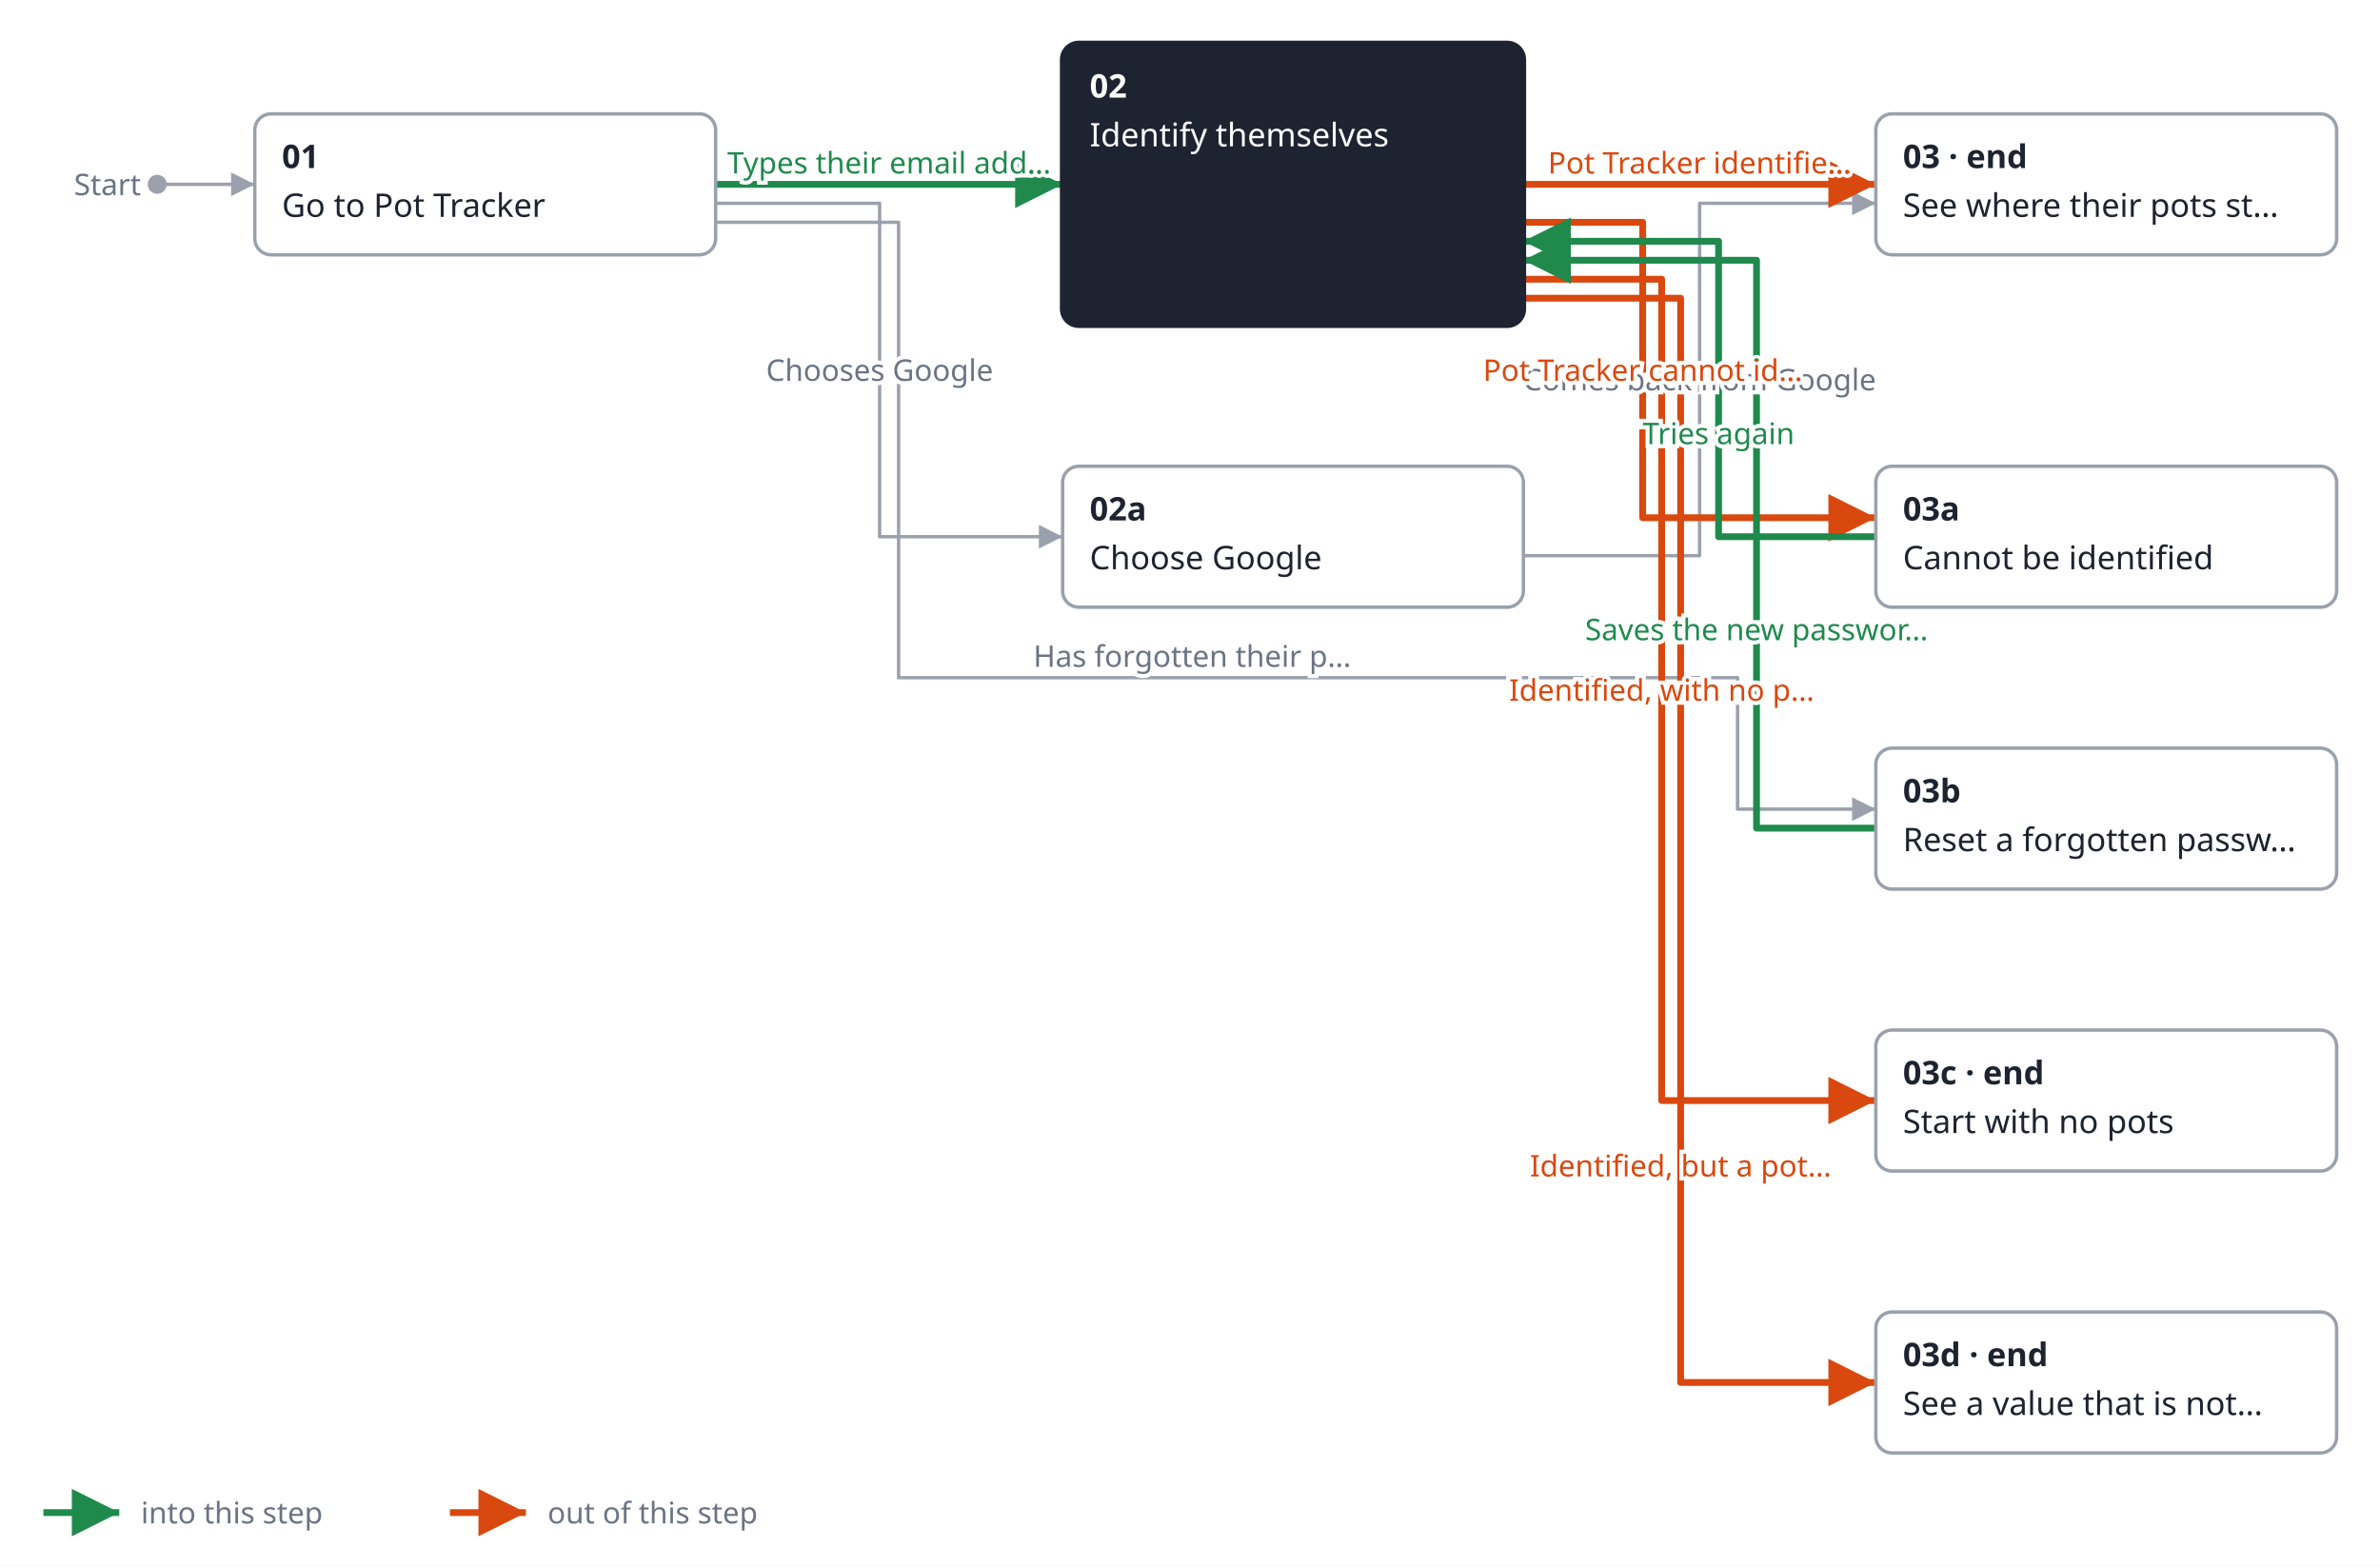
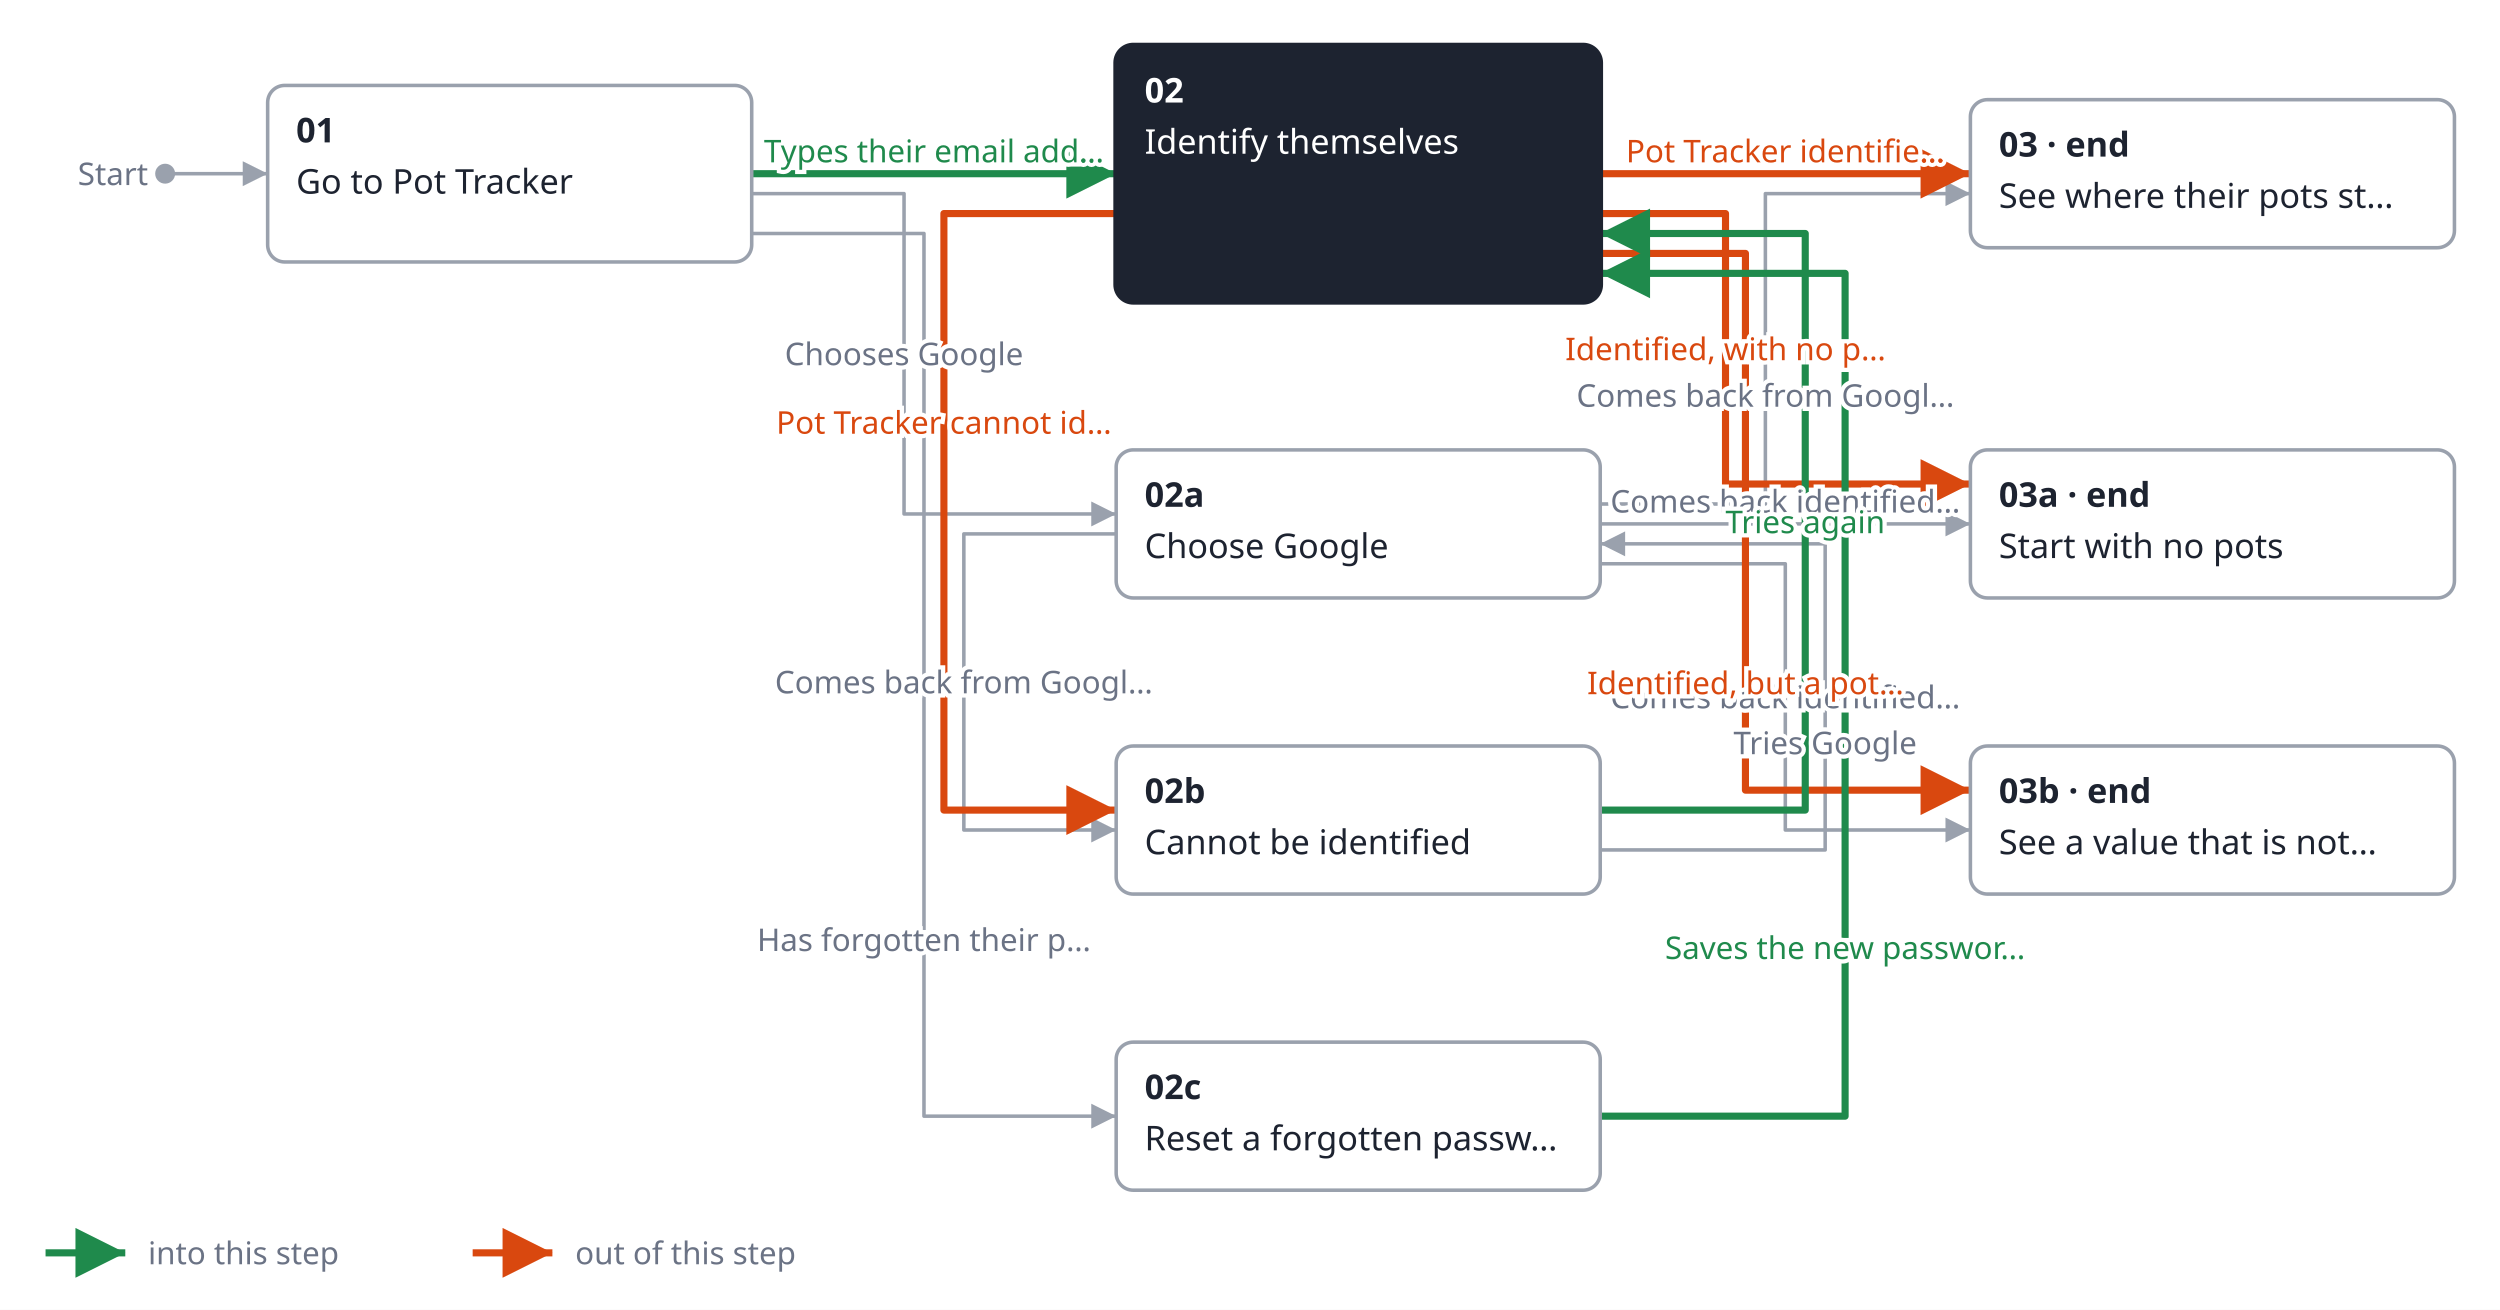
- <svg xmlns="http://www.w3.org/2000/svg" width="878" height="578" viewBox="0 0 878 578" font-family="sans-serif">
+ <svg xmlns="http://www.w3.org/2000/svg" width="878" height="460" viewBox="0 0 878 460" font-family="sans-serif">
  <defs>
    <marker id="arrow-in" viewBox="0 0 10 10" refX="10" refY="5" markerWidth="7" markerHeight="7" orient="auto-start-reverse">
      <path d="M0,0 L10,5 L0,10 z" fill="#1f8a4c" />
    </marker>
    <marker id="arrow-out" viewBox="0 0 10 10" refX="10" refY="5" markerWidth="7" markerHeight="7" orient="auto-start-reverse">
      <path d="M0,0 L10,5 L0,10 z" fill="#d9480f" />
    </marker>
    <marker id="arrow-line" viewBox="0 0 10 10" refX="10" refY="5" markerWidth="7" markerHeight="7" orient="auto-start-reverse">
      <path d="M0,0 L10,5 L0,10 z" fill="#9aa1ad" />
    </marker>
  </defs>
-   <rect width="878" height="578" fill="#ffffff" />
+   <rect width="878" height="460" fill="#ffffff" />
  <g transform="translate(-34,-36)">
-     <path d="M298,111 L358.5,111 L358.5,234 L426,234" fill="none" stroke="#9aa1ad" stroke-width="1.25" stroke-linejoin="round" marker-end="url(#arrow-line)" />
-     <path d="M298,118 L365.5,118 L365.5,286 L675,286 L675,334.5 L726,334.5" fill="none" stroke="#9aa1ad" stroke-width="1.25" stroke-linejoin="round" marker-end="url(#arrow-line)" />
-     <path d="M596,241 L661,241 L661,111 L726,111" fill="none" stroke="#9aa1ad" stroke-width="1.25" stroke-linejoin="round" marker-end="url(#arrow-line)" />
-     <path d="M298,104 L426,104" fill="none" stroke="#1f8a4c" stroke-width="2.5" stroke-linejoin="round" marker-end="url(#arrow-in)" />
-     <path d="M596,104 L726,104" fill="none" stroke="#d9480f" stroke-width="2.5" stroke-linejoin="round" marker-end="url(#arrow-out)" />
-     <path d="M596,118 L640,118 L640,227 L726,227" fill="none" stroke="#d9480f" stroke-width="2.5" stroke-linejoin="round" marker-end="url(#arrow-out)" />
-     <path d="M596,139 L647,139 L647,442 L726,442" fill="none" stroke="#d9480f" stroke-width="2.5" stroke-linejoin="round" marker-end="url(#arrow-out)" />
-     <path d="M596,146 L654,146 L654,546 L726,546" fill="none" stroke="#d9480f" stroke-width="2.5" stroke-linejoin="round" marker-end="url(#arrow-out)" />
-     <path d="M726,234 L668,234 L668,125 L596,125" fill="none" stroke="#1f8a4c" stroke-width="2.5" stroke-linejoin="round" marker-end="url(#arrow-in)" />
-     <path d="M726,341.5 L682,341.5 L682,132 L596,132" fill="none" stroke="#1f8a4c" stroke-width="2.5" stroke-linejoin="round" marker-end="url(#arrow-in)" />
-     <circle cx="92" cy="104" r="3.5" fill="#9aa1ad" />
-     <path d="M92,104 L128,104" fill="none" stroke="#9aa1ad" stroke-width="1.25" marker-end="url(#arrow-line)" />
-     <rect x="128" y="78" width="170" height="52" rx="6" fill="#ffffff" stroke="#9aa1ad" stroke-width="1.25" />
-     <text x="138" y="98" font-size="12" font-weight="bold" fill="#1d2330">01</text>
-     <text x="138" y="116" font-size="12" fill="#1d2330">Go to Pot Tracker</text>
-     <rect x="426" y="52" width="170" height="104" rx="6" fill="#1d2330" stroke="#1d2330" stroke-width="2" />
+     <path d="M298,104 L351.5,104 L351.5,216.5 L426,216.5" fill="none" stroke="#9aa1ad" stroke-width="1.25" stroke-linejoin="round" marker-end="url(#arrow-line)" />
+     <path d="M298,118 L358.5,118 L358.5,428 L426,428" fill="none" stroke="#9aa1ad" stroke-width="1.25" stroke-linejoin="round" marker-end="url(#arrow-line)" />
+     <path d="M596,213 L654,213 L654,104 L726,104" fill="none" stroke="#9aa1ad" stroke-width="1.25" stroke-linejoin="round" marker-end="url(#arrow-line)" />
+     <path d="M426,223.5 L372.5,223.5 L372.5,327.5 L426,327.5" fill="none" stroke="#9aa1ad" stroke-width="1.25" stroke-linejoin="round" marker-end="url(#arrow-line)" />
+     <path d="M596,220 L726,220" fill="none" stroke="#9aa1ad" stroke-width="1.25" stroke-linejoin="round" marker-end="url(#arrow-line)" />
+     <path d="M596,234 L661,234 L661,327.5 L726,327.5" fill="none" stroke="#9aa1ad" stroke-width="1.25" stroke-linejoin="round" marker-end="url(#arrow-line)" />
+     <path d="M596,334.5 L675,334.5 L675,227 L596,227" fill="none" stroke="#9aa1ad" stroke-width="1.25" stroke-linejoin="round" marker-end="url(#arrow-line)" />
+     <path d="M298,97 L426,97" fill="none" stroke="#1f8a4c" stroke-width="2.5" stroke-linejoin="round" marker-end="url(#arrow-in)" />
+     <path d="M596,97 L726,97" fill="none" stroke="#d9480f" stroke-width="2.5" stroke-linejoin="round" marker-end="url(#arrow-out)" />
+     <path d="M426,111 L365.5,111 L365.5,320.5 L426,320.5" fill="none" stroke="#d9480f" stroke-width="2.5" stroke-linejoin="round" marker-end="url(#arrow-out)" />
+     <path d="M596,111 L640,111 L640,206 L726,206" fill="none" stroke="#d9480f" stroke-width="2.5" stroke-linejoin="round" marker-end="url(#arrow-out)" />
+     <path d="M596,125 L647,125 L647,313.5 L726,313.5" fill="none" stroke="#d9480f" stroke-width="2.5" stroke-linejoin="round" marker-end="url(#arrow-out)" />
+     <path d="M596,320.5 L668,320.5 L668,118 L596,118" fill="none" stroke="#1f8a4c" stroke-width="2.5" stroke-linejoin="round" marker-end="url(#arrow-in)" />
+     <path d="M596,428 L682,428 L682,132 L596,132" fill="none" stroke="#1f8a4c" stroke-width="2.5" stroke-linejoin="round" marker-end="url(#arrow-in)" />
+     <circle cx="92" cy="97" r="3.5" fill="#9aa1ad" />
+     <path d="M92,97 L128,97" fill="none" stroke="#9aa1ad" stroke-width="1.25" marker-end="url(#arrow-line)" />
+     <rect x="128" y="66" width="170" height="62" rx="6" fill="#ffffff" stroke="#9aa1ad" stroke-width="1.25" />
+     <text x="138" y="86" font-size="12" font-weight="bold" fill="#1d2330">01</text>
+     <text x="138" y="104" font-size="12" fill="#1d2330">Go to Pot Tracker</text>
+     <rect x="426" y="52" width="170" height="90" rx="6" fill="#1d2330" stroke="#1d2330" stroke-width="2" />
    <text x="436" y="72" font-size="12" font-weight="bold" fill="#ffffff">02</text>
    <text x="436" y="90" font-size="12" fill="#ffffff">Identify themselves</text>
-     <rect x="426" y="208" width="170" height="52" rx="6" fill="#ffffff" stroke="#9aa1ad" stroke-width="1.25" />
-     <text x="436" y="228" font-size="12" font-weight="bold" fill="#1d2330">02a</text>
-     <text x="436" y="246" font-size="12" fill="#1d2330">Choose Google</text>
-     <rect x="726" y="78" width="170" height="52" rx="6" fill="#ffffff" stroke="#9aa1ad" stroke-width="1.25" />
-     <text x="736" y="98" font-size="12" font-weight="bold" fill="#1d2330">03 · end</text>
-     <text x="736" y="116" font-size="12" fill="#1d2330">See where their pots st…</text>
-     <rect x="726" y="208" width="170" height="52" rx="6" fill="#ffffff" stroke="#9aa1ad" stroke-width="1.25" />
-     <text x="736" y="228" font-size="12" font-weight="bold" fill="#1d2330">03a</text>
-     <text x="736" y="246" font-size="12" fill="#1d2330">Cannot be identified</text>
-     <rect x="726" y="312" width="170" height="52" rx="6" fill="#ffffff" stroke="#9aa1ad" stroke-width="1.25" />
-     <text x="736" y="332" font-size="12" font-weight="bold" fill="#1d2330">03b</text>
-     <text x="736" y="350" font-size="12" fill="#1d2330">Reset a forgotten passw…</text>
-     <rect x="726" y="416" width="170" height="52" rx="6" fill="#ffffff" stroke="#9aa1ad" stroke-width="1.25" />
-     <text x="736" y="436" font-size="12" font-weight="bold" fill="#1d2330">03c · end</text>
-     <text x="736" y="454" font-size="12" fill="#1d2330">Start with no pots</text>
-     <rect x="726" y="520" width="170" height="52" rx="6" fill="#ffffff" stroke="#9aa1ad" stroke-width="1.25" />
-     <text x="736" y="540" font-size="12" font-weight="bold" fill="#1d2330">03d · end</text>
-     <text x="736" y="558" font-size="12" fill="#1d2330">See a value that is not…</text>
-     <text x="358.5" y="176.5" font-size="11" text-anchor="middle" fill="#6b7385" stroke="#ffffff" stroke-width="3" paint-order="stroke">Chooses Google</text>
-     <text x="473.825" y="282" font-size="11" text-anchor="middle" fill="#6b7385" stroke="#ffffff" stroke-width="3" paint-order="stroke">Has forgotten their p…</text>
-     <text x="661" y="180" font-size="11" text-anchor="middle" fill="#6b7385" stroke="#ffffff" stroke-width="3" paint-order="stroke">Comes back from Google</text>
-     <text x="362" y="100" font-size="11" text-anchor="middle" fill="#1f8a4c" stroke="#ffffff" stroke-width="3" paint-order="stroke">Types their email add…</text>
-     <text x="661" y="100" font-size="11" text-anchor="middle" fill="#d9480f" stroke="#ffffff" stroke-width="3" paint-order="stroke">Pot Tracker identifie…</text>
-     <text x="640" y="176.5" font-size="11" text-anchor="middle" fill="#d9480f" stroke="#ffffff" stroke-width="3" paint-order="stroke">Pot Tracker cannot id…</text>
-     <text x="647" y="294.5" font-size="11" text-anchor="middle" fill="#d9480f" stroke="#ffffff" stroke-width="3" paint-order="stroke">Identified, with no p…</text>
-     <text x="654" y="470" font-size="11" text-anchor="middle" fill="#d9480f" stroke="#ffffff" stroke-width="3" paint-order="stroke">Identified, but a pot…</text>
-     <text x="668" y="199.85" font-size="11" text-anchor="middle" fill="#1f8a4c" stroke="#ffffff" stroke-width="3" paint-order="stroke">Tries again</text>
-     <text x="682" y="272.175" font-size="11" text-anchor="middle" fill="#1f8a4c" stroke="#ffffff" stroke-width="3" paint-order="stroke">Saves the new passwor…</text>
-     <text x="86" y="108" font-size="11" text-anchor="end" fill="#6b7385" stroke="#ffffff" stroke-width="3" paint-order="stroke">Start</text>
+     <rect x="426" y="194" width="170" height="52" rx="6" fill="#ffffff" stroke="#9aa1ad" stroke-width="1.25" />
+     <text x="436" y="214" font-size="12" font-weight="bold" fill="#1d2330">02a</text>
+     <text x="436" y="232" font-size="12" fill="#1d2330">Choose Google</text>
+     <rect x="426" y="298" width="170" height="52" rx="6" fill="#ffffff" stroke="#9aa1ad" stroke-width="1.25" />
+     <text x="436" y="318" font-size="12" font-weight="bold" fill="#1d2330">02b</text>
+     <text x="436" y="336" font-size="12" fill="#1d2330">Cannot be identified</text>
+     <rect x="426" y="402" width="170" height="52" rx="6" fill="#ffffff" stroke="#9aa1ad" stroke-width="1.25" />
+     <text x="436" y="422" font-size="12" font-weight="bold" fill="#1d2330">02c</text>
+     <text x="436" y="440" font-size="12" fill="#1d2330">Reset a forgotten passw…</text>
+     <rect x="726" y="71" width="170" height="52" rx="6" fill="#ffffff" stroke="#9aa1ad" stroke-width="1.25" />
+     <text x="736" y="91" font-size="12" font-weight="bold" fill="#1d2330">03 · end</text>
+     <text x="736" y="109" font-size="12" fill="#1d2330">See where their pots st…</text>
+     <rect x="726" y="194" width="170" height="52" rx="6" fill="#ffffff" stroke="#9aa1ad" stroke-width="1.25" />
+     <text x="736" y="214" font-size="12" font-weight="bold" fill="#1d2330">03a · end</text>
+     <text x="736" y="232" font-size="12" fill="#1d2330">Start with no pots</text>
+     <rect x="726" y="298" width="170" height="52" rx="6" fill="#ffffff" stroke="#9aa1ad" stroke-width="1.25" />
+     <text x="736" y="318" font-size="12" font-weight="bold" fill="#1d2330">03b · end</text>
+     <text x="736" y="336" font-size="12" fill="#1d2330">See a value that is not…</text>
+     <text x="351.5" y="164.25" font-size="11" text-anchor="middle" fill="#6b7385" stroke="#ffffff" stroke-width="3" paint-order="stroke">Chooses Google</text>
+     <text x="358.5" y="370" font-size="11" text-anchor="middle" fill="#6b7385" stroke="#ffffff" stroke-width="3" paint-order="stroke">Has forgotten their p…</text>
+     <text x="654" y="178.85" font-size="11" text-anchor="middle" fill="#6b7385" stroke="#ffffff" stroke-width="3" paint-order="stroke">Comes back from Googl…</text>
+     <text x="372.5" y="279.5" font-size="11" text-anchor="middle" fill="#6b7385" stroke="#ffffff" stroke-width="3" paint-order="stroke">Comes back from Googl…</text>
+     <text x="661" y="216" font-size="11" text-anchor="middle" fill="#6b7385" stroke="#ffffff" stroke-width="3" paint-order="stroke">Comes back identified…</text>
+     <text x="661" y="284.75" font-size="11" text-anchor="middle" fill="#6b7385" stroke="#ffffff" stroke-width="3" paint-order="stroke">Comes back identified…</text>
+     <text x="675" y="300.875" font-size="11" text-anchor="middle" fill="#6b7385" stroke="#ffffff" stroke-width="3" paint-order="stroke">Tries Google</text>
+     <text x="362" y="93" font-size="11" text-anchor="middle" fill="#1f8a4c" stroke="#ffffff" stroke-width="3" paint-order="stroke">Types their email add…</text>
+     <text x="661" y="93" font-size="11" text-anchor="middle" fill="#d9480f" stroke="#ffffff" stroke-width="3" paint-order="stroke">Pot Tracker identifie…</text>
+     <text x="365.5" y="188.325" font-size="11" text-anchor="middle" fill="#d9480f" stroke="#ffffff" stroke-width="3" paint-order="stroke">Pot Tracker cannot id…</text>
+     <text x="640" y="162.5" font-size="11" text-anchor="middle" fill="#d9480f" stroke="#ffffff" stroke-width="3" paint-order="stroke">Identified, with no p…</text>
+     <text x="647" y="279.8" font-size="11" text-anchor="middle" fill="#d9480f" stroke="#ffffff" stroke-width="3" paint-order="stroke">Identified, but a pot…</text>
+     <text x="668" y="223.25" font-size="11" text-anchor="middle" fill="#1f8a4c" stroke="#ffffff" stroke-width="3" paint-order="stroke">Tries again</text>
+     <text x="682" y="372.8" font-size="11" text-anchor="middle" fill="#1f8a4c" stroke="#ffffff" stroke-width="3" paint-order="stroke">Saves the new passwor…</text>
+     <text x="86" y="101" font-size="11" text-anchor="end" fill="#6b7385" stroke="#ffffff" stroke-width="3" paint-order="stroke">Start</text>
  </g>
-   <path d="M16,558 L44,558" stroke="#1f8a4c" stroke-width="2.5" marker-end="url(#arrow-in)" />
-   <text x="52" y="562" font-size="11" fill="#6b7385">into this step</text>
-   <path d="M166,558 L194,558" stroke="#d9480f" stroke-width="2.5" marker-end="url(#arrow-out)" />
-   <text x="202" y="562" font-size="11" fill="#6b7385">out of this step</text>
+   <path d="M16,440 L44,440" stroke="#1f8a4c" stroke-width="2.5" marker-end="url(#arrow-in)" />
+   <text x="52" y="444" font-size="11" fill="#6b7385">into this step</text>
+   <path d="M166,440 L194,440" stroke="#d9480f" stroke-width="2.5" marker-end="url(#arrow-out)" />
+   <text x="202" y="444" font-size="11" fill="#6b7385">out of this step</text>
</svg>
